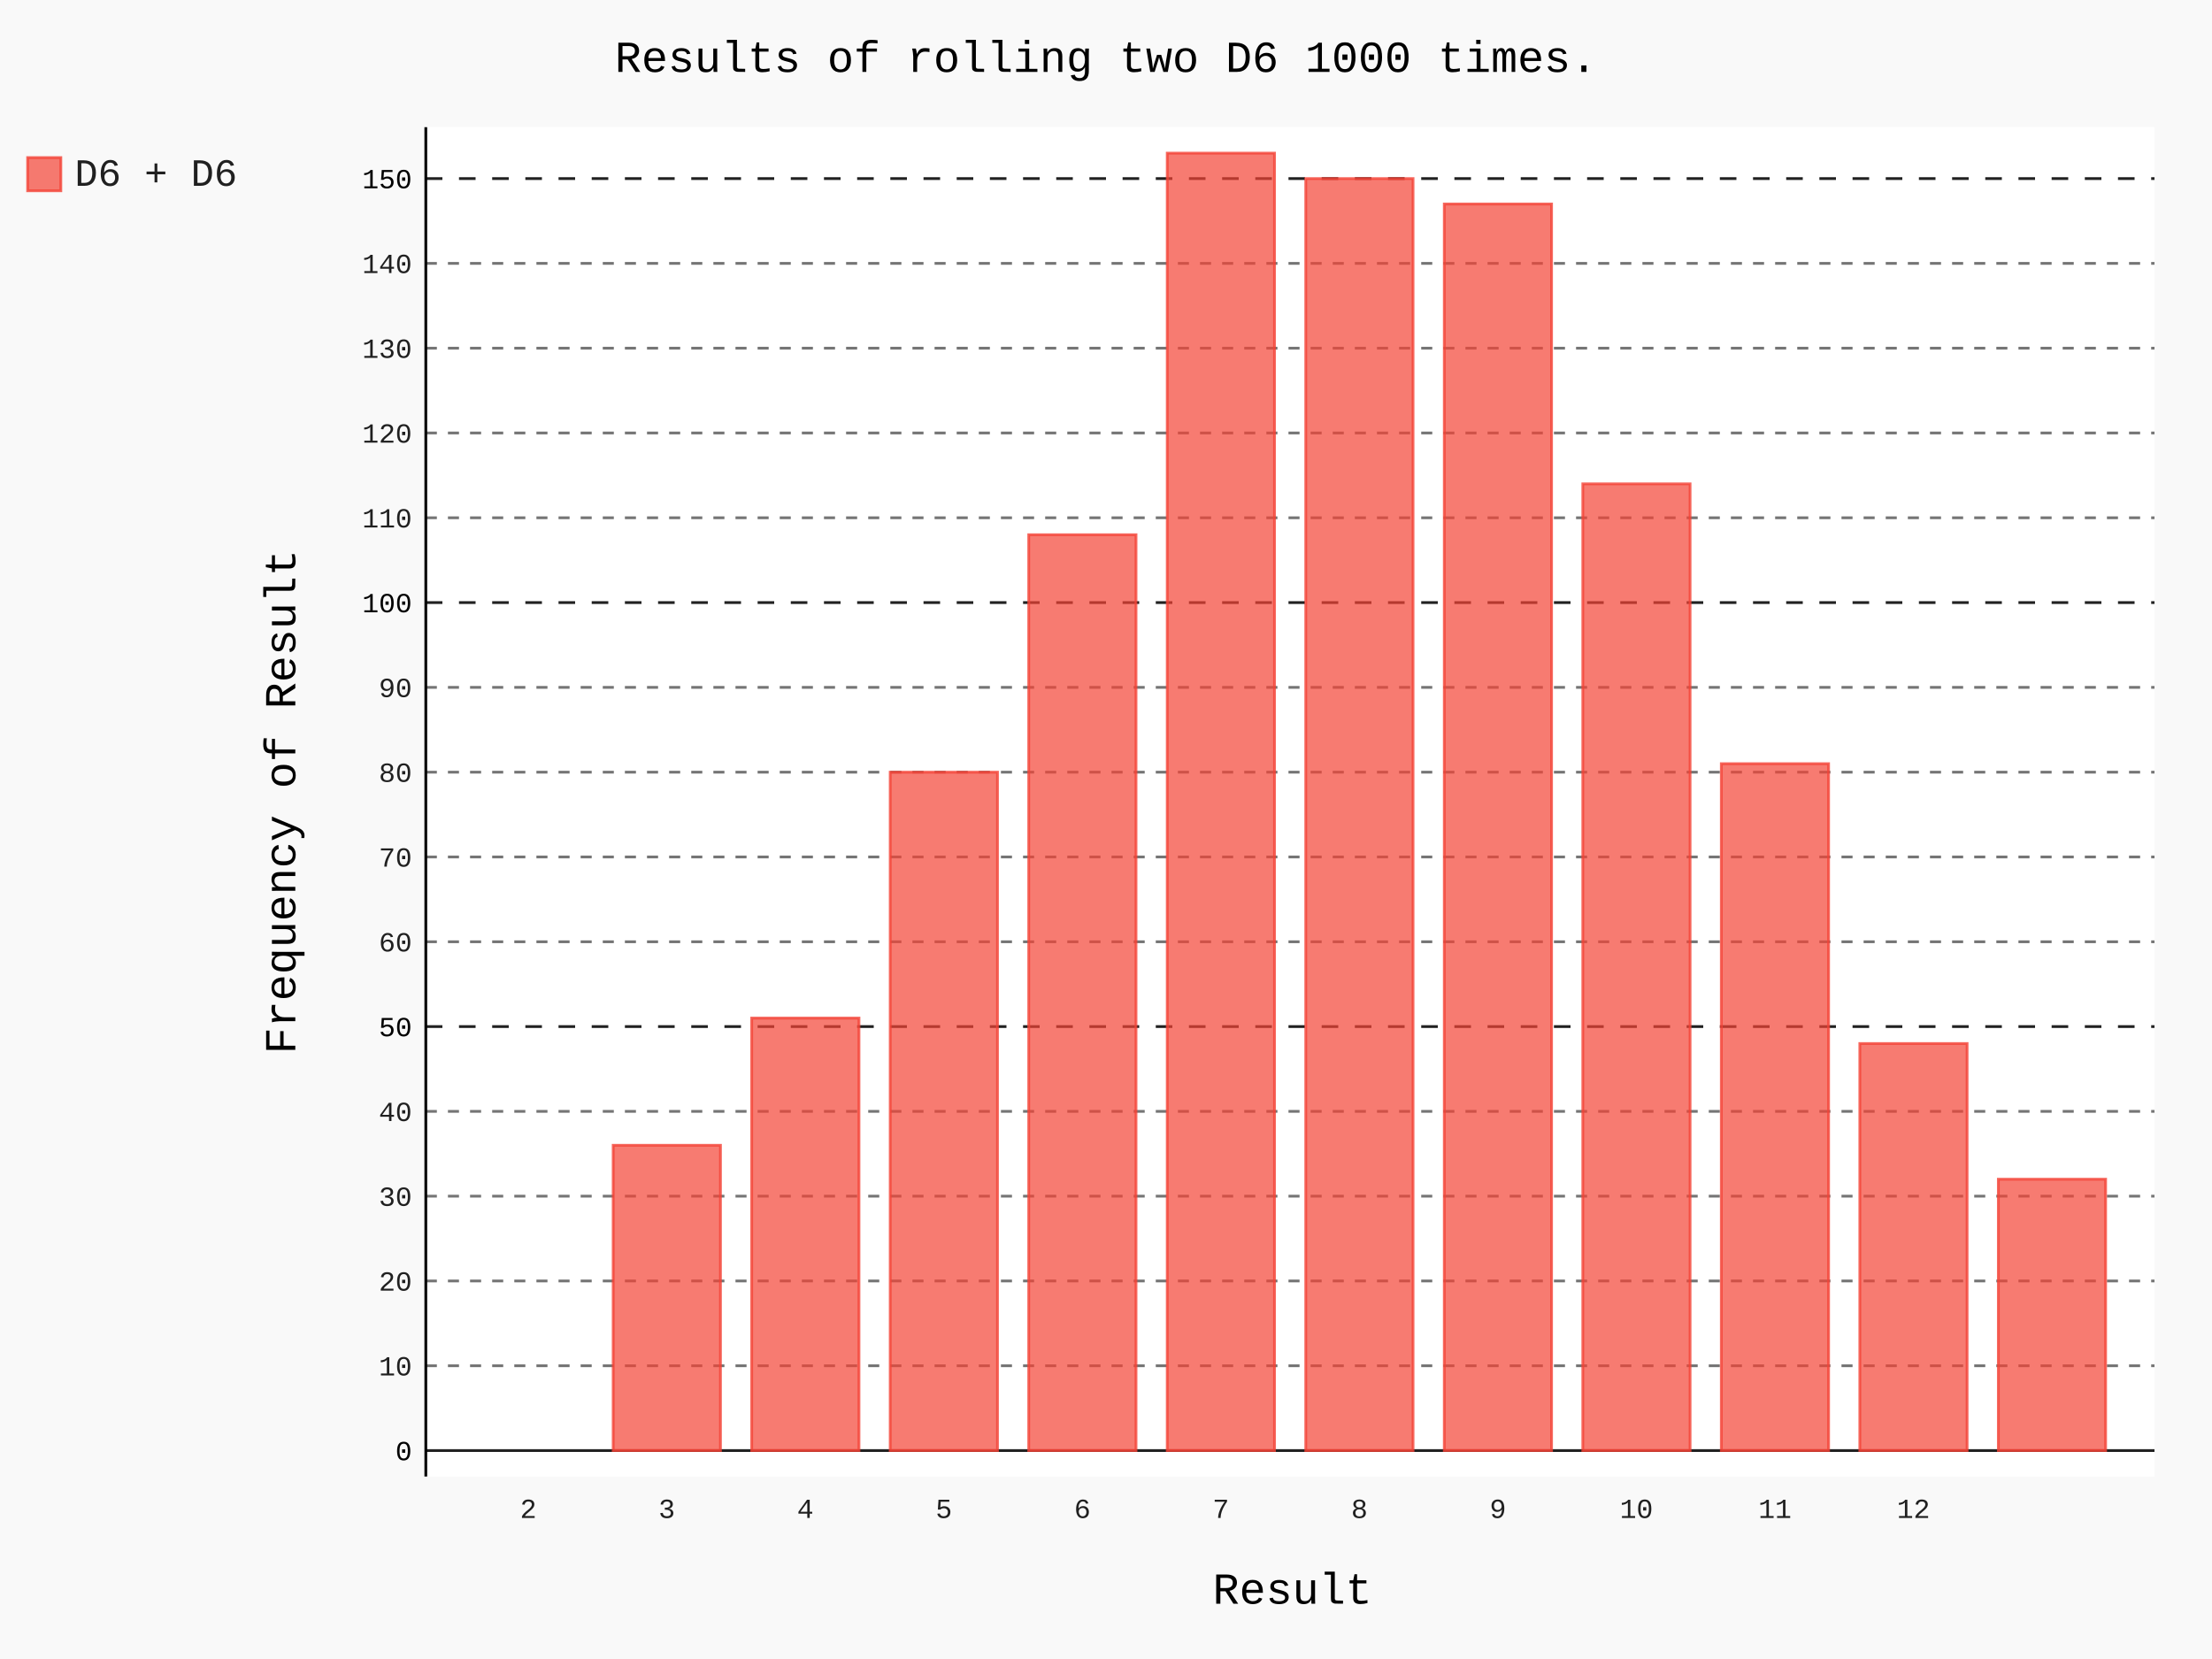
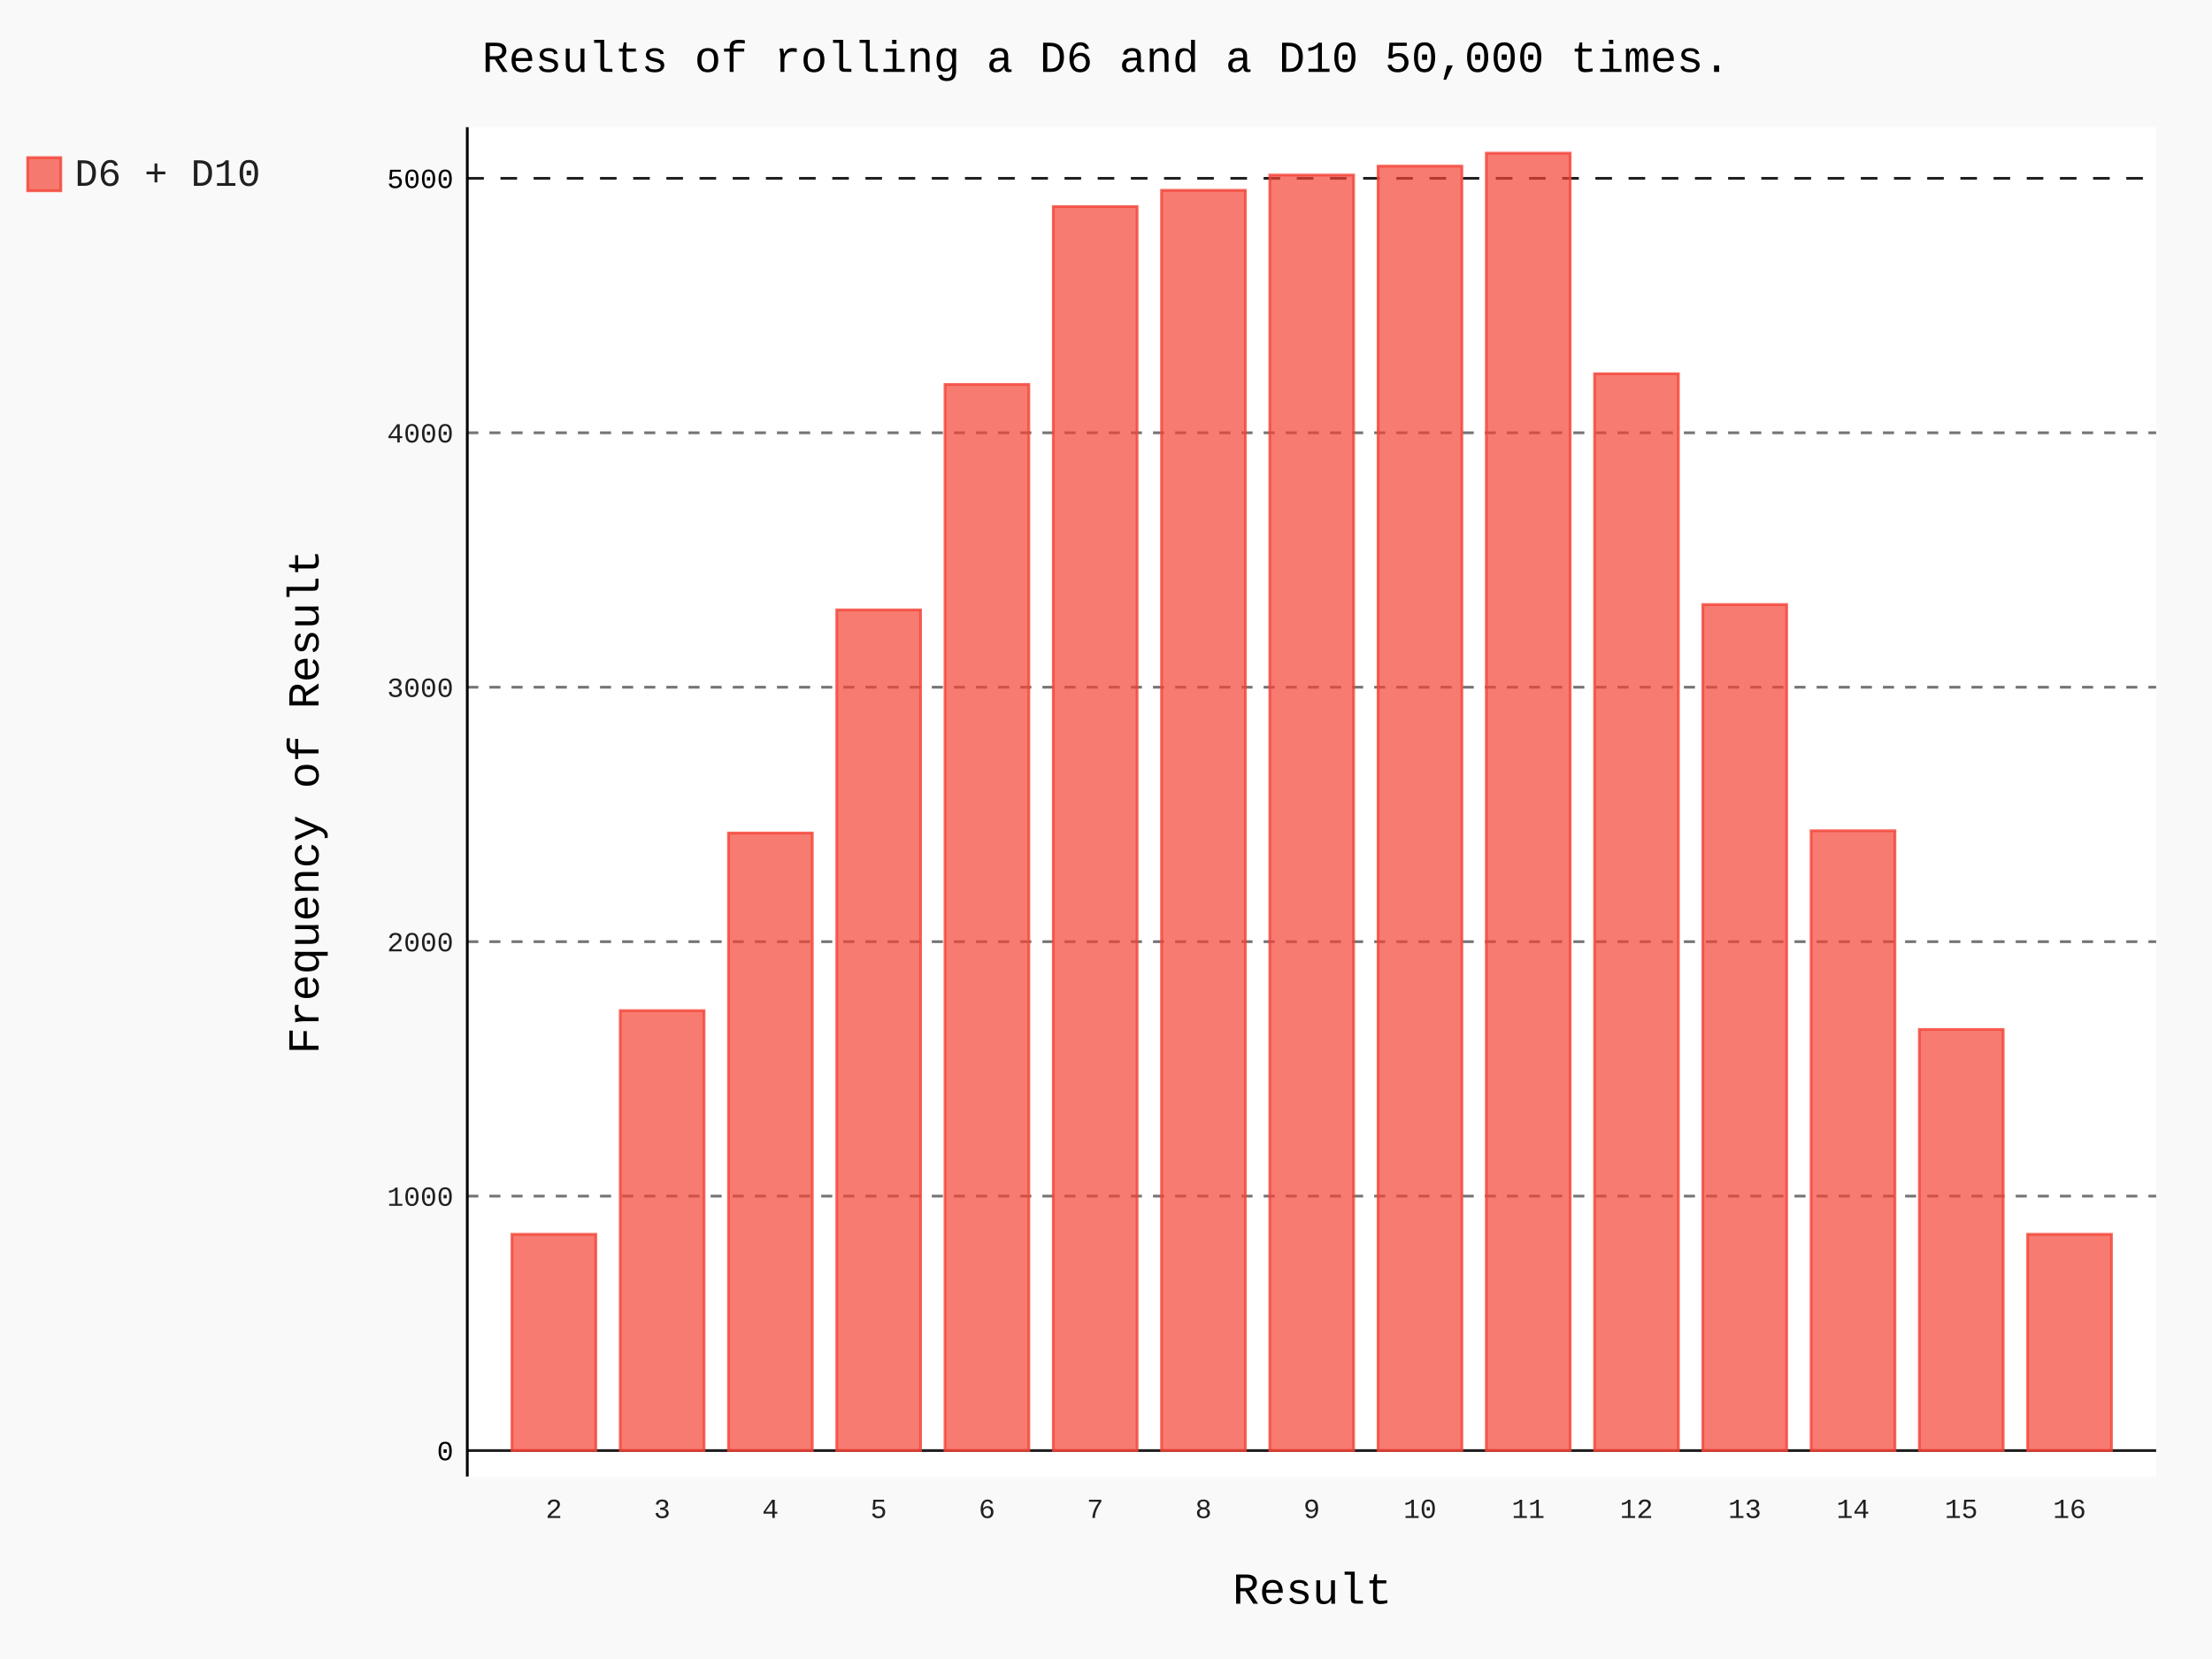
- <svg xmlns="http://www.w3.org/2000/svg" id="chart-b257ced8-5d81-4c92-b036-d9cb6defb45f" class="pygal-chart" viewBox="0 0 800 600">
+ <svg xmlns="http://www.w3.org/2000/svg" id="chart-033796ea-abb8-4b6e-a148-72e148f25bed" class="pygal-chart" viewBox="0 0 800 600">
  <defs>
-     <style type="text/css">#chart-b257ced8-5d81-4c92-b036-d9cb6defb45f{-webkit-user-select:none;-webkit-font-smoothing:antialiased;font-family:Consolas,"Liberation Mono",Menlo,Courier,monospace}#chart-b257ced8-5d81-4c92-b036-d9cb6defb45f .title{font-family:Consolas,"Liberation Mono",Menlo,Courier,monospace;font-size:16px}#chart-b257ced8-5d81-4c92-b036-d9cb6defb45f .legends .legend text{font-family:Consolas,"Liberation Mono",Menlo,Courier,monospace;font-size:14px}#chart-b257ced8-5d81-4c92-b036-d9cb6defb45f .axis text{font-family:Consolas,"Liberation Mono",Menlo,Courier,monospace;font-size:10px}#chart-b257ced8-5d81-4c92-b036-d9cb6defb45f .axis text.major{font-family:Consolas,"Liberation Mono",Menlo,Courier,monospace;font-size:10px}#chart-b257ced8-5d81-4c92-b036-d9cb6defb45f .text-overlay text.value{font-family:Consolas,"Liberation Mono",Menlo,Courier,monospace;font-size:16px}#chart-b257ced8-5d81-4c92-b036-d9cb6defb45f .text-overlay text.label{font-family:Consolas,"Liberation Mono",Menlo,Courier,monospace;font-size:10px}#chart-b257ced8-5d81-4c92-b036-d9cb6defb45f .tooltip{font-family:Consolas,"Liberation Mono",Menlo,Courier,monospace;font-size:14px}#chart-b257ced8-5d81-4c92-b036-d9cb6defb45f text.no_data{font-family:Consolas,"Liberation Mono",Menlo,Courier,monospace;font-size:64px}
- #chart-b257ced8-5d81-4c92-b036-d9cb6defb45f{background-color:rgba(249,249,249,1)}#chart-b257ced8-5d81-4c92-b036-d9cb6defb45f path,#chart-b257ced8-5d81-4c92-b036-d9cb6defb45f line,#chart-b257ced8-5d81-4c92-b036-d9cb6defb45f rect,#chart-b257ced8-5d81-4c92-b036-d9cb6defb45f circle{-webkit-transition:150ms;-moz-transition:150ms;transition:150ms}#chart-b257ced8-5d81-4c92-b036-d9cb6defb45f .graph &gt; .background{fill:rgba(249,249,249,1)}#chart-b257ced8-5d81-4c92-b036-d9cb6defb45f .plot &gt; .background{fill:rgba(255,255,255,1)}#chart-b257ced8-5d81-4c92-b036-d9cb6defb45f .graph{fill:rgba(0,0,0,.87)}#chart-b257ced8-5d81-4c92-b036-d9cb6defb45f text.no_data{fill:rgba(0,0,0,1)}#chart-b257ced8-5d81-4c92-b036-d9cb6defb45f .title{fill:rgba(0,0,0,1)}#chart-b257ced8-5d81-4c92-b036-d9cb6defb45f .legends .legend text{fill:rgba(0,0,0,.87)}#chart-b257ced8-5d81-4c92-b036-d9cb6defb45f .legends .legend:hover text{fill:rgba(0,0,0,1)}#chart-b257ced8-5d81-4c92-b036-d9cb6defb45f .axis .line{stroke:rgba(0,0,0,1)}#chart-b257ced8-5d81-4c92-b036-d9cb6defb45f .axis .guide.line{stroke:rgba(0,0,0,.54)}#chart-b257ced8-5d81-4c92-b036-d9cb6defb45f .axis .major.line{stroke:rgba(0,0,0,.87)}#chart-b257ced8-5d81-4c92-b036-d9cb6defb45f .axis text.major{fill:rgba(0,0,0,1)}#chart-b257ced8-5d81-4c92-b036-d9cb6defb45f .axis.y .guides:hover .guide.line,#chart-b257ced8-5d81-4c92-b036-d9cb6defb45f .line-graph .axis.x .guides:hover .guide.line,#chart-b257ced8-5d81-4c92-b036-d9cb6defb45f .stackedline-graph .axis.x .guides:hover .guide.line,#chart-b257ced8-5d81-4c92-b036-d9cb6defb45f .xy-graph .axis.x .guides:hover .guide.line{stroke:rgba(0,0,0,1)}#chart-b257ced8-5d81-4c92-b036-d9cb6defb45f .axis .guides:hover text{fill:rgba(0,0,0,1)}#chart-b257ced8-5d81-4c92-b036-d9cb6defb45f .reactive{fill-opacity:.7;stroke-opacity:.8}#chart-b257ced8-5d81-4c92-b036-d9cb6defb45f .ci{stroke:rgba(0,0,0,.87)}#chart-b257ced8-5d81-4c92-b036-d9cb6defb45f .reactive.active,#chart-b257ced8-5d81-4c92-b036-d9cb6defb45f .active .reactive{fill-opacity:.8;stroke-opacity:.9;stroke-width:4}#chart-b257ced8-5d81-4c92-b036-d9cb6defb45f .ci .reactive.active{stroke-width:1.5}#chart-b257ced8-5d81-4c92-b036-d9cb6defb45f .series text{fill:rgba(0,0,0,1)}#chart-b257ced8-5d81-4c92-b036-d9cb6defb45f .tooltip rect{fill:rgba(255,255,255,1);stroke:rgba(0,0,0,1);-webkit-transition:opacity 150ms;-moz-transition:opacity 150ms;transition:opacity 150ms}#chart-b257ced8-5d81-4c92-b036-d9cb6defb45f .tooltip .label{fill:rgba(0,0,0,.87)}#chart-b257ced8-5d81-4c92-b036-d9cb6defb45f .tooltip .label{fill:rgba(0,0,0,.87)}#chart-b257ced8-5d81-4c92-b036-d9cb6defb45f .tooltip .legend{font-size:.8em;fill:rgba(0,0,0,.54)}#chart-b257ced8-5d81-4c92-b036-d9cb6defb45f .tooltip .x_label{font-size:.6em;fill:rgba(0,0,0,1)}#chart-b257ced8-5d81-4c92-b036-d9cb6defb45f .tooltip .xlink{font-size:.5em;text-decoration:underline}#chart-b257ced8-5d81-4c92-b036-d9cb6defb45f .tooltip .value{font-size:1.5em}#chart-b257ced8-5d81-4c92-b036-d9cb6defb45f .bound{font-size:.5em}#chart-b257ced8-5d81-4c92-b036-d9cb6defb45f .max-value{font-size:.75em;fill:rgba(0,0,0,.54)}#chart-b257ced8-5d81-4c92-b036-d9cb6defb45f .map-element{fill:rgba(255,255,255,1);stroke:rgba(0,0,0,.54) !important}#chart-b257ced8-5d81-4c92-b036-d9cb6defb45f .map-element .reactive{fill-opacity:inherit;stroke-opacity:inherit}#chart-b257ced8-5d81-4c92-b036-d9cb6defb45f .color-0,#chart-b257ced8-5d81-4c92-b036-d9cb6defb45f .color-0 a:visited{stroke:#F44336;fill:#F44336}#chart-b257ced8-5d81-4c92-b036-d9cb6defb45f .text-overlay .color-0 text{fill:black}
- #chart-b257ced8-5d81-4c92-b036-d9cb6defb45f text.no_data{text-anchor:middle}#chart-b257ced8-5d81-4c92-b036-d9cb6defb45f .guide.line{fill:none}#chart-b257ced8-5d81-4c92-b036-d9cb6defb45f .centered{text-anchor:middle}#chart-b257ced8-5d81-4c92-b036-d9cb6defb45f .title{text-anchor:middle}#chart-b257ced8-5d81-4c92-b036-d9cb6defb45f .legends .legend text{fill-opacity:1}#chart-b257ced8-5d81-4c92-b036-d9cb6defb45f .axis.x text{text-anchor:middle}#chart-b257ced8-5d81-4c92-b036-d9cb6defb45f .axis.x:not(.web) text[transform]{text-anchor:start}#chart-b257ced8-5d81-4c92-b036-d9cb6defb45f .axis.x:not(.web) text[transform].backwards{text-anchor:end}#chart-b257ced8-5d81-4c92-b036-d9cb6defb45f .axis.y text{text-anchor:end}#chart-b257ced8-5d81-4c92-b036-d9cb6defb45f .axis.y text[transform].backwards{text-anchor:start}#chart-b257ced8-5d81-4c92-b036-d9cb6defb45f .axis.y2 text{text-anchor:start}#chart-b257ced8-5d81-4c92-b036-d9cb6defb45f .axis.y2 text[transform].backwards{text-anchor:end}#chart-b257ced8-5d81-4c92-b036-d9cb6defb45f .axis .guide.line{stroke-dasharray:4,4}#chart-b257ced8-5d81-4c92-b036-d9cb6defb45f .axis .major.guide.line{stroke-dasharray:6,6}#chart-b257ced8-5d81-4c92-b036-d9cb6defb45f .horizontal .axis.y .guide.line,#chart-b257ced8-5d81-4c92-b036-d9cb6defb45f .horizontal .axis.y2 .guide.line,#chart-b257ced8-5d81-4c92-b036-d9cb6defb45f .vertical .axis.x .guide.line{opacity:0}#chart-b257ced8-5d81-4c92-b036-d9cb6defb45f .horizontal .axis.always_show .guide.line,#chart-b257ced8-5d81-4c92-b036-d9cb6defb45f .vertical .axis.always_show .guide.line{opacity:1 !important}#chart-b257ced8-5d81-4c92-b036-d9cb6defb45f .axis.y .guides:hover .guide.line,#chart-b257ced8-5d81-4c92-b036-d9cb6defb45f .axis.y2 .guides:hover .guide.line,#chart-b257ced8-5d81-4c92-b036-d9cb6defb45f .axis.x .guides:hover .guide.line{opacity:1}#chart-b257ced8-5d81-4c92-b036-d9cb6defb45f .axis .guides:hover text{opacity:1}#chart-b257ced8-5d81-4c92-b036-d9cb6defb45f .nofill{fill:none}#chart-b257ced8-5d81-4c92-b036-d9cb6defb45f .subtle-fill{fill-opacity:.2}#chart-b257ced8-5d81-4c92-b036-d9cb6defb45f .dot{stroke-width:1px;fill-opacity:1}#chart-b257ced8-5d81-4c92-b036-d9cb6defb45f .dot.active{stroke-width:5px}#chart-b257ced8-5d81-4c92-b036-d9cb6defb45f .dot.negative{fill:transparent}#chart-b257ced8-5d81-4c92-b036-d9cb6defb45f text,#chart-b257ced8-5d81-4c92-b036-d9cb6defb45f tspan{stroke:none !important}#chart-b257ced8-5d81-4c92-b036-d9cb6defb45f .series text.active{opacity:1}#chart-b257ced8-5d81-4c92-b036-d9cb6defb45f .tooltip rect{fill-opacity:.95;stroke-width:.5}#chart-b257ced8-5d81-4c92-b036-d9cb6defb45f .tooltip text{fill-opacity:1}#chart-b257ced8-5d81-4c92-b036-d9cb6defb45f .showable{visibility:hidden}#chart-b257ced8-5d81-4c92-b036-d9cb6defb45f .showable.shown{visibility:visible}#chart-b257ced8-5d81-4c92-b036-d9cb6defb45f .gauge-background{fill:rgba(229,229,229,1);stroke:none}#chart-b257ced8-5d81-4c92-b036-d9cb6defb45f .bg-lines{stroke:rgba(249,249,249,1);stroke-width:2px}</style>
+     <style type="text/css">#chart-033796ea-abb8-4b6e-a148-72e148f25bed{-webkit-user-select:none;-webkit-font-smoothing:antialiased;font-family:Consolas,"Liberation Mono",Menlo,Courier,monospace}#chart-033796ea-abb8-4b6e-a148-72e148f25bed .title{font-family:Consolas,"Liberation Mono",Menlo,Courier,monospace;font-size:16px}#chart-033796ea-abb8-4b6e-a148-72e148f25bed .legends .legend text{font-family:Consolas,"Liberation Mono",Menlo,Courier,monospace;font-size:14px}#chart-033796ea-abb8-4b6e-a148-72e148f25bed .axis text{font-family:Consolas,"Liberation Mono",Menlo,Courier,monospace;font-size:10px}#chart-033796ea-abb8-4b6e-a148-72e148f25bed .axis text.major{font-family:Consolas,"Liberation Mono",Menlo,Courier,monospace;font-size:10px}#chart-033796ea-abb8-4b6e-a148-72e148f25bed .text-overlay text.value{font-family:Consolas,"Liberation Mono",Menlo,Courier,monospace;font-size:16px}#chart-033796ea-abb8-4b6e-a148-72e148f25bed .text-overlay text.label{font-family:Consolas,"Liberation Mono",Menlo,Courier,monospace;font-size:10px}#chart-033796ea-abb8-4b6e-a148-72e148f25bed .tooltip{font-family:Consolas,"Liberation Mono",Menlo,Courier,monospace;font-size:14px}#chart-033796ea-abb8-4b6e-a148-72e148f25bed text.no_data{font-family:Consolas,"Liberation Mono",Menlo,Courier,monospace;font-size:64px}
+ #chart-033796ea-abb8-4b6e-a148-72e148f25bed{background-color:rgba(249,249,249,1)}#chart-033796ea-abb8-4b6e-a148-72e148f25bed path,#chart-033796ea-abb8-4b6e-a148-72e148f25bed line,#chart-033796ea-abb8-4b6e-a148-72e148f25bed rect,#chart-033796ea-abb8-4b6e-a148-72e148f25bed circle{-webkit-transition:150ms;-moz-transition:150ms;transition:150ms}#chart-033796ea-abb8-4b6e-a148-72e148f25bed .graph &gt; .background{fill:rgba(249,249,249,1)}#chart-033796ea-abb8-4b6e-a148-72e148f25bed .plot &gt; .background{fill:rgba(255,255,255,1)}#chart-033796ea-abb8-4b6e-a148-72e148f25bed .graph{fill:rgba(0,0,0,.87)}#chart-033796ea-abb8-4b6e-a148-72e148f25bed text.no_data{fill:rgba(0,0,0,1)}#chart-033796ea-abb8-4b6e-a148-72e148f25bed .title{fill:rgba(0,0,0,1)}#chart-033796ea-abb8-4b6e-a148-72e148f25bed .legends .legend text{fill:rgba(0,0,0,.87)}#chart-033796ea-abb8-4b6e-a148-72e148f25bed .legends .legend:hover text{fill:rgba(0,0,0,1)}#chart-033796ea-abb8-4b6e-a148-72e148f25bed .axis .line{stroke:rgba(0,0,0,1)}#chart-033796ea-abb8-4b6e-a148-72e148f25bed .axis .guide.line{stroke:rgba(0,0,0,.54)}#chart-033796ea-abb8-4b6e-a148-72e148f25bed .axis .major.line{stroke:rgba(0,0,0,.87)}#chart-033796ea-abb8-4b6e-a148-72e148f25bed .axis text.major{fill:rgba(0,0,0,1)}#chart-033796ea-abb8-4b6e-a148-72e148f25bed .axis.y .guides:hover .guide.line,#chart-033796ea-abb8-4b6e-a148-72e148f25bed .line-graph .axis.x .guides:hover .guide.line,#chart-033796ea-abb8-4b6e-a148-72e148f25bed .stackedline-graph .axis.x .guides:hover .guide.line,#chart-033796ea-abb8-4b6e-a148-72e148f25bed .xy-graph .axis.x .guides:hover .guide.line{stroke:rgba(0,0,0,1)}#chart-033796ea-abb8-4b6e-a148-72e148f25bed .axis .guides:hover text{fill:rgba(0,0,0,1)}#chart-033796ea-abb8-4b6e-a148-72e148f25bed .reactive{fill-opacity:.7;stroke-opacity:.8}#chart-033796ea-abb8-4b6e-a148-72e148f25bed .ci{stroke:rgba(0,0,0,.87)}#chart-033796ea-abb8-4b6e-a148-72e148f25bed .reactive.active,#chart-033796ea-abb8-4b6e-a148-72e148f25bed .active .reactive{fill-opacity:.8;stroke-opacity:.9;stroke-width:4}#chart-033796ea-abb8-4b6e-a148-72e148f25bed .ci .reactive.active{stroke-width:1.5}#chart-033796ea-abb8-4b6e-a148-72e148f25bed .series text{fill:rgba(0,0,0,1)}#chart-033796ea-abb8-4b6e-a148-72e148f25bed .tooltip rect{fill:rgba(255,255,255,1);stroke:rgba(0,0,0,1);-webkit-transition:opacity 150ms;-moz-transition:opacity 150ms;transition:opacity 150ms}#chart-033796ea-abb8-4b6e-a148-72e148f25bed .tooltip .label{fill:rgba(0,0,0,.87)}#chart-033796ea-abb8-4b6e-a148-72e148f25bed .tooltip .label{fill:rgba(0,0,0,.87)}#chart-033796ea-abb8-4b6e-a148-72e148f25bed .tooltip .legend{font-size:.8em;fill:rgba(0,0,0,.54)}#chart-033796ea-abb8-4b6e-a148-72e148f25bed .tooltip .x_label{font-size:.6em;fill:rgba(0,0,0,1)}#chart-033796ea-abb8-4b6e-a148-72e148f25bed .tooltip .xlink{font-size:.5em;text-decoration:underline}#chart-033796ea-abb8-4b6e-a148-72e148f25bed .tooltip .value{font-size:1.5em}#chart-033796ea-abb8-4b6e-a148-72e148f25bed .bound{font-size:.5em}#chart-033796ea-abb8-4b6e-a148-72e148f25bed .max-value{font-size:.75em;fill:rgba(0,0,0,.54)}#chart-033796ea-abb8-4b6e-a148-72e148f25bed .map-element{fill:rgba(255,255,255,1);stroke:rgba(0,0,0,.54) !important}#chart-033796ea-abb8-4b6e-a148-72e148f25bed .map-element .reactive{fill-opacity:inherit;stroke-opacity:inherit}#chart-033796ea-abb8-4b6e-a148-72e148f25bed .color-0,#chart-033796ea-abb8-4b6e-a148-72e148f25bed .color-0 a:visited{stroke:#F44336;fill:#F44336}#chart-033796ea-abb8-4b6e-a148-72e148f25bed .text-overlay .color-0 text{fill:black}
+ #chart-033796ea-abb8-4b6e-a148-72e148f25bed text.no_data{text-anchor:middle}#chart-033796ea-abb8-4b6e-a148-72e148f25bed .guide.line{fill:none}#chart-033796ea-abb8-4b6e-a148-72e148f25bed .centered{text-anchor:middle}#chart-033796ea-abb8-4b6e-a148-72e148f25bed .title{text-anchor:middle}#chart-033796ea-abb8-4b6e-a148-72e148f25bed .legends .legend text{fill-opacity:1}#chart-033796ea-abb8-4b6e-a148-72e148f25bed .axis.x text{text-anchor:middle}#chart-033796ea-abb8-4b6e-a148-72e148f25bed .axis.x:not(.web) text[transform]{text-anchor:start}#chart-033796ea-abb8-4b6e-a148-72e148f25bed .axis.x:not(.web) text[transform].backwards{text-anchor:end}#chart-033796ea-abb8-4b6e-a148-72e148f25bed .axis.y text{text-anchor:end}#chart-033796ea-abb8-4b6e-a148-72e148f25bed .axis.y text[transform].backwards{text-anchor:start}#chart-033796ea-abb8-4b6e-a148-72e148f25bed .axis.y2 text{text-anchor:start}#chart-033796ea-abb8-4b6e-a148-72e148f25bed .axis.y2 text[transform].backwards{text-anchor:end}#chart-033796ea-abb8-4b6e-a148-72e148f25bed .axis .guide.line{stroke-dasharray:4,4}#chart-033796ea-abb8-4b6e-a148-72e148f25bed .axis .major.guide.line{stroke-dasharray:6,6}#chart-033796ea-abb8-4b6e-a148-72e148f25bed .horizontal .axis.y .guide.line,#chart-033796ea-abb8-4b6e-a148-72e148f25bed .horizontal .axis.y2 .guide.line,#chart-033796ea-abb8-4b6e-a148-72e148f25bed .vertical .axis.x .guide.line{opacity:0}#chart-033796ea-abb8-4b6e-a148-72e148f25bed .horizontal .axis.always_show .guide.line,#chart-033796ea-abb8-4b6e-a148-72e148f25bed .vertical .axis.always_show .guide.line{opacity:1 !important}#chart-033796ea-abb8-4b6e-a148-72e148f25bed .axis.y .guides:hover .guide.line,#chart-033796ea-abb8-4b6e-a148-72e148f25bed .axis.y2 .guides:hover .guide.line,#chart-033796ea-abb8-4b6e-a148-72e148f25bed .axis.x .guides:hover .guide.line{opacity:1}#chart-033796ea-abb8-4b6e-a148-72e148f25bed .axis .guides:hover text{opacity:1}#chart-033796ea-abb8-4b6e-a148-72e148f25bed .nofill{fill:none}#chart-033796ea-abb8-4b6e-a148-72e148f25bed .subtle-fill{fill-opacity:.2}#chart-033796ea-abb8-4b6e-a148-72e148f25bed .dot{stroke-width:1px;fill-opacity:1}#chart-033796ea-abb8-4b6e-a148-72e148f25bed .dot.active{stroke-width:5px}#chart-033796ea-abb8-4b6e-a148-72e148f25bed .dot.negative{fill:transparent}#chart-033796ea-abb8-4b6e-a148-72e148f25bed text,#chart-033796ea-abb8-4b6e-a148-72e148f25bed tspan{stroke:none !important}#chart-033796ea-abb8-4b6e-a148-72e148f25bed .series text.active{opacity:1}#chart-033796ea-abb8-4b6e-a148-72e148f25bed .tooltip rect{fill-opacity:.95;stroke-width:.5}#chart-033796ea-abb8-4b6e-a148-72e148f25bed .tooltip text{fill-opacity:1}#chart-033796ea-abb8-4b6e-a148-72e148f25bed .showable{visibility:hidden}#chart-033796ea-abb8-4b6e-a148-72e148f25bed .showable.shown{visibility:visible}#chart-033796ea-abb8-4b6e-a148-72e148f25bed .gauge-background{fill:rgba(229,229,229,1);stroke:none}#chart-033796ea-abb8-4b6e-a148-72e148f25bed .bg-lines{stroke:rgba(249,249,249,1);stroke-width:2px}</style>
  </defs>
  <g class="graph bar-graph vertical">
    <rect x="0" y="0" width="800" height="600" class="background" />
-     <g transform="translate(154, 46)" class="plot">
-       <rect x="0" y="0" width="625.2" height="488" class="background" />
+     <g transform="translate(169, 46)" class="plot">
+       <rect x="0" y="0" width="610.8" height="488" class="background" />
      <g class="axis y always_show">
        <g class="guides">
-           <path d="M0 478.615 h625.2" class="axis major line" />
+           <path d="M0 478.615 h610.8" class="axis major line" />
          <text x="-5" y="482.115" class="major">0</text>
        </g>
        <g class="guides">
-           <path d="M0 447.947 h625.2" class="guide line" />
-           <text x="-5" y="451.447" class="">10</text>
+           <path d="M0 386.591 h610.8" class="guide line" />
+           <text x="-5" y="390.091" class="">1000</text>
        </g>
        <g class="guides">
-           <path d="M0 417.278 h625.2" class="guide line" />
-           <text x="-5" y="420.778" class="">20</text>
+           <path d="M0 294.567 h610.8" class="guide line" />
+           <text x="-5" y="298.067" class="">2000</text>
        </g>
        <g class="guides">
-           <path d="M0 386.609 h625.2" class="guide line" />
-           <text x="-5" y="390.109" class="">30</text>
+           <path d="M0 202.543 h610.8" class="guide line" />
+           <text x="-5" y="206.043" class="">3000</text>
        </g>
        <g class="guides">
-           <path d="M0 355.941 h625.2" class="guide line" />
-           <text x="-5" y="359.441" class="">40</text>
+           <path d="M0 110.519 h610.8" class="guide line" />
+           <text x="-5" y="114.019" class="">4000</text>
        </g>
        <g class="guides">
-           <path d="M0 325.272 h625.2" class="major guide line" />
-           <text x="-5" y="328.772" class="major">50</text>
-         </g>
-         <g class="guides">
-           <path d="M0 294.603 h625.2" class="guide line" />
-           <text x="-5" y="298.103" class="">60</text>
-         </g>
-         <g class="guides">
-           <path d="M0 263.935 h625.2" class="guide line" />
-           <text x="-5" y="267.435" class="">70</text>
-         </g>
-         <g class="guides">
-           <path d="M0 233.266 h625.2" class="guide line" />
-           <text x="-5" y="236.766" class="">80</text>
-         </g>
-         <g class="guides">
-           <path d="M0 202.597 h625.2" class="guide line" />
-           <text x="-5" y="206.097" class="">90</text>
-         </g>
-         <g class="guides">
-           <path d="M0 171.929 h625.2" class="major guide line" />
-           <text x="-5" y="175.429" class="major">100</text>
-         </g>
-         <g class="guides">
-           <path d="M0 141.26 h625.2" class="guide line" />
-           <text x="-5" y="144.76" class="">110</text>
-         </g>
-         <g class="guides">
-           <path d="M0 110.591 h625.2" class="guide line" />
-           <text x="-5" y="114.091" class="">120</text>
-         </g>
-         <g class="guides">
-           <path d="M0 79.923 h625.2" class="guide line" />
-           <text x="-5" y="83.423" class="">130</text>
-         </g>
-         <g class="guides">
-           <path d="M0 49.254 h625.2" class="guide line" />
-           <text x="-5" y="52.754" class="">140</text>
-         </g>
-         <g class="guides">
-           <path d="M0 18.585 h625.2" class="major guide line" />
-           <text x="-5" y="22.085" class="major">150</text>
+           <path d="M0 18.495 h610.8" class="major guide line" />
+           <text x="-5" y="21.995" class="major">5000</text>
        </g>
      </g>
      <g class="axis x">
        <path d="M0 0 v488" class="line" />
        <g class="guides">
-           <path d="M37.071 0 v488" class="guide line" />
-           <text x="37.071" y="503.0" class="">2</text>
+           <path d="M31.323 0 v488" class="guide line" />
+           <text x="31.323" y="503.0" class="">2</text>
        </g>
        <g class="guides">
-           <path d="M87.167 0 v488" class="guide line" />
-           <text x="87.167" y="503.0" class="">3</text>
+           <path d="M70.477 0 v488" class="guide line" />
+           <text x="70.477" y="503.0" class="">3</text>
        </g>
        <g class="guides">
-           <path d="M137.263 0 v488" class="guide line" />
-           <text x="137.263" y="503.0" class="">4</text>
+           <path d="M109.631 0 v488" class="guide line" />
+           <text x="109.631" y="503.0" class="">4</text>
        </g>
        <g class="guides">
-           <path d="M187.36 0 v488" class="guide line" />
-           <text x="187.36" y="503.0" class="">5</text>
+           <path d="M148.785 0 v488" class="guide line" />
+           <text x="148.785" y="503.0" class="">5</text>
        </g>
        <g class="guides">
-           <path d="M237.456 0 v488" class="guide line" />
-           <text x="237.456" y="503.0" class="">6</text>
+           <path d="M187.938 0 v488" class="guide line" />
+           <text x="187.938" y="503.0" class="">6</text>
        </g>
        <g class="guides">
-           <path d="M287.552 0 v488" class="guide line" />
-           <text x="287.552" y="503.0" class="">7</text>
+           <path d="M227.092 0 v488" class="guide line" />
+           <text x="227.092" y="503.0" class="">7</text>
        </g>
        <g class="guides">
-           <path d="M337.648 0 v488" class="guide line" />
-           <text x="337.648" y="503.0" class="">8</text>
+           <path d="M266.246 0 v488" class="guide line" />
+           <text x="266.246" y="503.0" class="">8</text>
        </g>
        <g class="guides">
-           <path d="M387.744 0 v488" class="guide line" />
-           <text x="387.744" y="503.0" class="">9</text>
+           <path d="M305.4 0 v488" class="guide line" />
+           <text x="305.4" y="503.0" class="">9</text>
        </g>
        <g class="guides">
-           <path d="M437.84 0 v488" class="guide line" />
-           <text x="437.84" y="503.0" class="">10</text>
+           <path d="M344.554 0 v488" class="guide line" />
+           <text x="344.554" y="503.0" class="">10</text>
        </g>
        <g class="guides">
-           <path d="M487.937 0 v488" class="guide line" />
-           <text x="487.937" y="503.0" class="">11</text>
+           <path d="M383.708 0 v488" class="guide line" />
+           <text x="383.708" y="503.0" class="">11</text>
        </g>
        <g class="guides">
-           <path d="M538.033 0 v488" class="guide line" />
-           <text x="538.033" y="503.0" class="">12</text>
+           <path d="M422.862 0 v488" class="guide line" />
+           <text x="422.862" y="503.0" class="">12</text>
+         </g>
+         <g class="guides">
+           <path d="M462.015 0 v488" class="guide line" />
+           <text x="462.015" y="503.0" class="">13</text>
+         </g>
+         <g class="guides">
+           <path d="M501.169 0 v488" class="guide line" />
+           <text x="501.169" y="503.0" class="">14</text>
+         </g>
+         <g class="guides">
+           <path d="M540.323 0 v488" class="guide line" />
+           <text x="540.323" y="503.0" class="">15</text>
+         </g>
+         <g class="guides">
+           <path d="M579.477 0 v488" class="guide line" />
+           <text x="579.477" y="503.0" class="">16</text>
        </g>
      </g>
      <g class="series serie-0 color-0">
        <g class="bars">
          <g class="bar">
-             <rect x="17.674" y="478.615" rx="0" ry="0" width="38.794" height="0.0" class="rect reactive tooltip-trigger" />
+             <rect x="16.163" y="400.395" rx="0" ry="0" width="30.321" height="78.22" class="rect reactive tooltip-trigger" />
          </g>
          <g class="bar">
-             <rect x="67.77" y="368.208" rx="0" ry="0" width="38.794" height="110.407" class="rect reactive tooltip-trigger" />
+             <rect x="55.317" y="319.506" rx="0" ry="0" width="30.321" height="159.11" class="rect reactive tooltip-trigger" />
          </g>
          <g class="bar">
-             <rect x="117.866" y="322.205" rx="0" ry="0" width="38.794" height="156.41" class="rect reactive tooltip-trigger" />
+             <rect x="94.47" y="255.273" rx="0" ry="0" width="30.321" height="223.342" class="rect reactive tooltip-trigger" />
          </g>
          <g class="bar">
-             <rect x="167.962" y="233.266" rx="0" ry="0" width="38.794" height="245.349" class="rect reactive tooltip-trigger" />
+             <rect x="133.624" y="174.568" rx="0" ry="0" width="30.321" height="304.048" class="rect reactive tooltip-trigger" />
          </g>
          <g class="bar">
-             <rect x="218.059" y="147.394" rx="0" ry="0" width="38.794" height="331.222" class="rect reactive tooltip-trigger" />
+             <rect x="172.778" y="93.035" rx="0" ry="0" width="30.321" height="385.581" class="rect reactive tooltip-trigger" />
          </g>
          <g class="bar">
-             <rect x="268.155" y="9.385" rx="0" ry="0" width="38.794" height="469.231" class="rect reactive tooltip-trigger" />
+             <rect x="211.932" y="28.71" rx="0" ry="0" width="30.321" height="449.906" class="rect reactive tooltip-trigger" />
          </g>
          <g class="bar">
-             <rect x="318.251" y="18.585" rx="0" ry="0" width="38.794" height="460.03" class="rect reactive tooltip-trigger" />
+             <rect x="251.086" y="22.82" rx="0" ry="0" width="30.321" height="455.795" class="rect reactive tooltip-trigger" />
          </g>
          <g class="bar">
-             <rect x="368.347" y="27.786" rx="0" ry="0" width="38.794" height="450.83" class="rect reactive tooltip-trigger" />
+             <rect x="290.24" y="17.299" rx="0" ry="0" width="30.321" height="461.317" class="rect reactive tooltip-trigger" />
          </g>
          <g class="bar">
-             <rect x="418.443" y="128.992" rx="0" ry="0" width="38.794" height="349.623" class="rect reactive tooltip-trigger" />
+             <rect x="329.393" y="14.078" rx="0" ry="0" width="30.321" height="464.538" class="rect reactive tooltip-trigger" />
          </g>
          <g class="bar">
-             <rect x="468.539" y="230.199" rx="0" ry="0" width="38.794" height="248.416" class="rect reactive tooltip-trigger" />
+             <rect x="368.547" y="9.385" rx="0" ry="0" width="30.321" height="469.231" class="rect reactive tooltip-trigger" />
          </g>
          <g class="bar">
-             <rect x="518.635" y="331.406" rx="0" ry="0" width="38.794" height="147.21" class="rect reactive tooltip-trigger" />
+             <rect x="407.701" y="89.169" rx="0" ry="0" width="30.321" height="389.446" class="rect reactive tooltip-trigger" />
          </g>
          <g class="bar">
-             <rect x="568.732" y="380.476" rx="0" ry="0" width="38.794" height="98.14" class="rect reactive tooltip-trigger" />
+             <rect x="446.855" y="172.635" rx="0" ry="0" width="30.321" height="305.98" class="rect reactive tooltip-trigger" />
+           </g>
+           <g class="bar">
+             <rect x="486.009" y="254.445" rx="0" ry="0" width="30.321" height="224.171" class="rect reactive tooltip-trigger" />
+           </g>
+           <g class="bar">
+             <rect x="525.163" y="326.316" rx="0" ry="0" width="30.321" height="152.3" class="rect reactive tooltip-trigger" />
+           </g>
+           <g class="bar">
+             <rect x="564.317" y="400.395" rx="0" ry="0" width="30.321" height="78.22" class="rect reactive tooltip-trigger" />
          </g>
        </g>
      </g>
    </g>
    <g class="titles">
-       <text x="400.0" y="26" class="title plot_title">Results of rolling two D6 1000 times.</text>
-       <text x="467.4" y="580" class="title">Result</text>
-       <text x="80.8" y="316.0" class="title" transform="rotate(-90 80.8 290)">Frequency of Result</text>
+       <text x="400.0" y="26" class="title plot_title">Results of rolling a D6 and a D10 50,000 times.</text>
+       <text x="474.6" y="580" class="title">Result</text>
+       <text x="89.2" y="316.0" class="title" transform="rotate(-90 89.2 290)">Frequency of Result</text>
    </g>
-     <g transform="translate(154, 46)" class="plot overlay">
+     <g transform="translate(169, 46)" class="plot overlay">
      <g class="series serie-0 color-0" />
    </g>
-     <g transform="translate(154, 46)" class="plot text-overlay">
+     <g transform="translate(169, 46)" class="plot text-overlay">
      <g class="series serie-0 color-0" />
    </g>
-     <g transform="translate(154, 46)" class="plot tooltip-overlay">
+     <g transform="translate(169, 46)" class="plot tooltip-overlay">
      <g transform="translate(0 0)" style="opacity: 0" class="tooltip">
        <rect rx="0" ry="0" width="0" height="0" class="tooltip-box" />
        <g class="text" />
      </g>
    </g>
    <g transform="translate(10, 56)" class="legends">
      <g id="activate-serie-0" class="legend reactive activate-serie">
        <rect x="0.0" y="1.0" width="12" height="12" class="color-0 reactive" />
-         <text x="17.0" y="11.2">D6 + D6</text>
+         <text x="17.0" y="11.2">D6 + D10</text>
      </g>
    </g>
    <g transform="translate(790, 56)" class="legends" />
  </g>
</svg>
